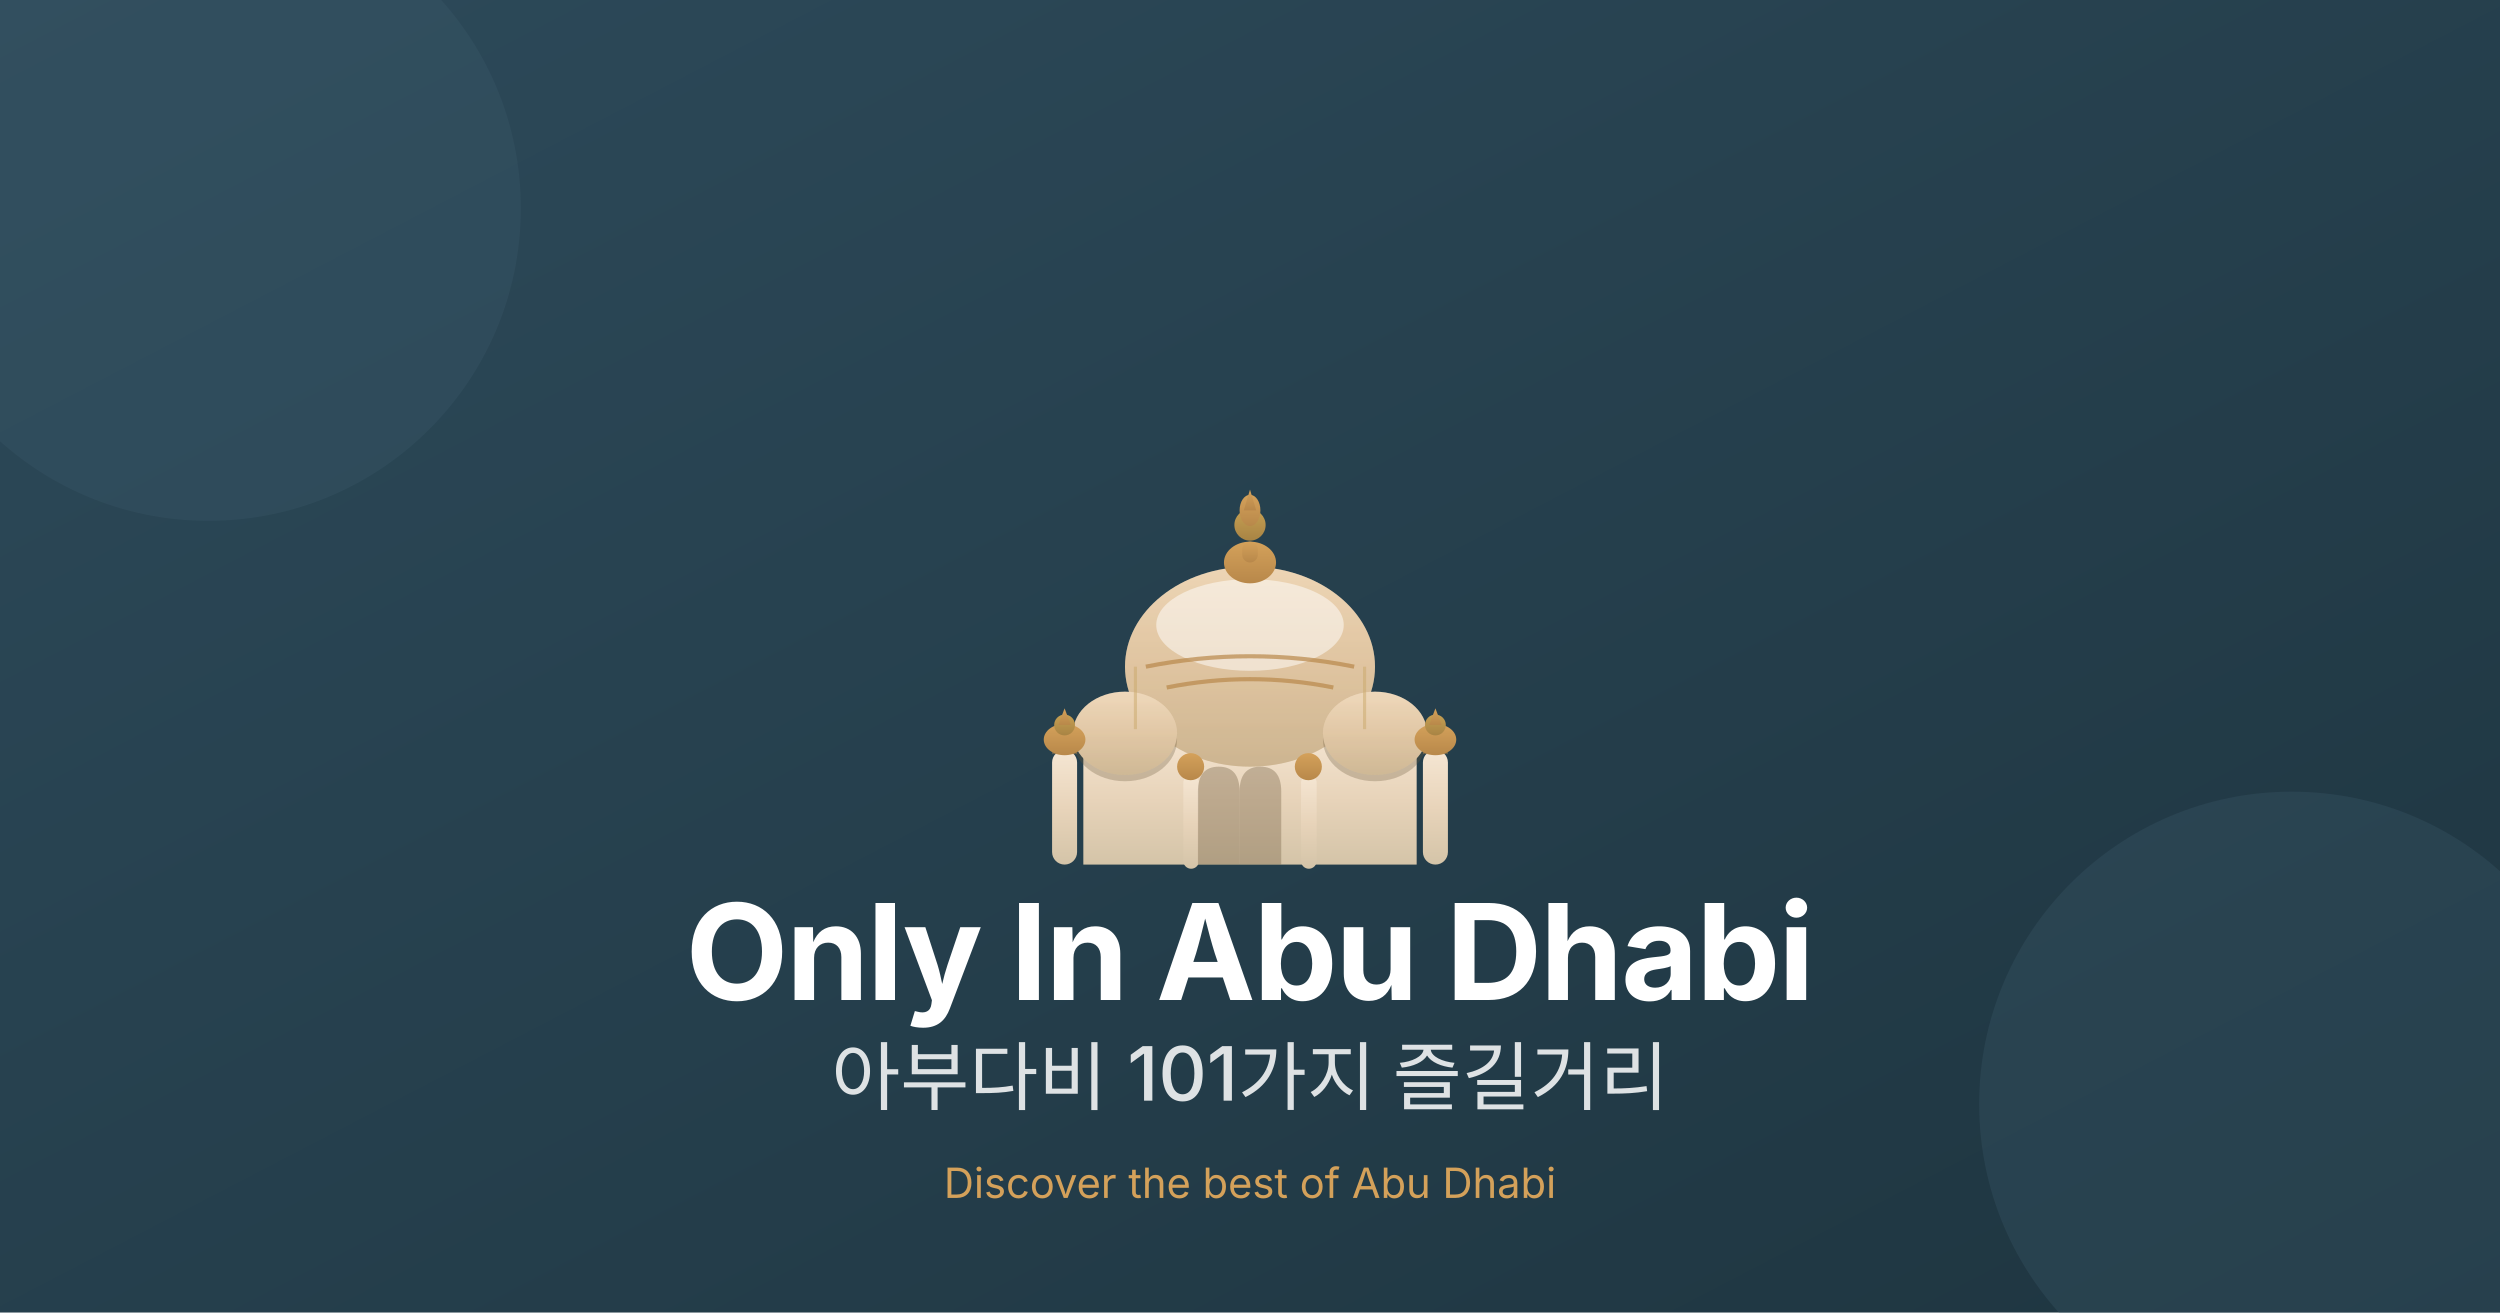
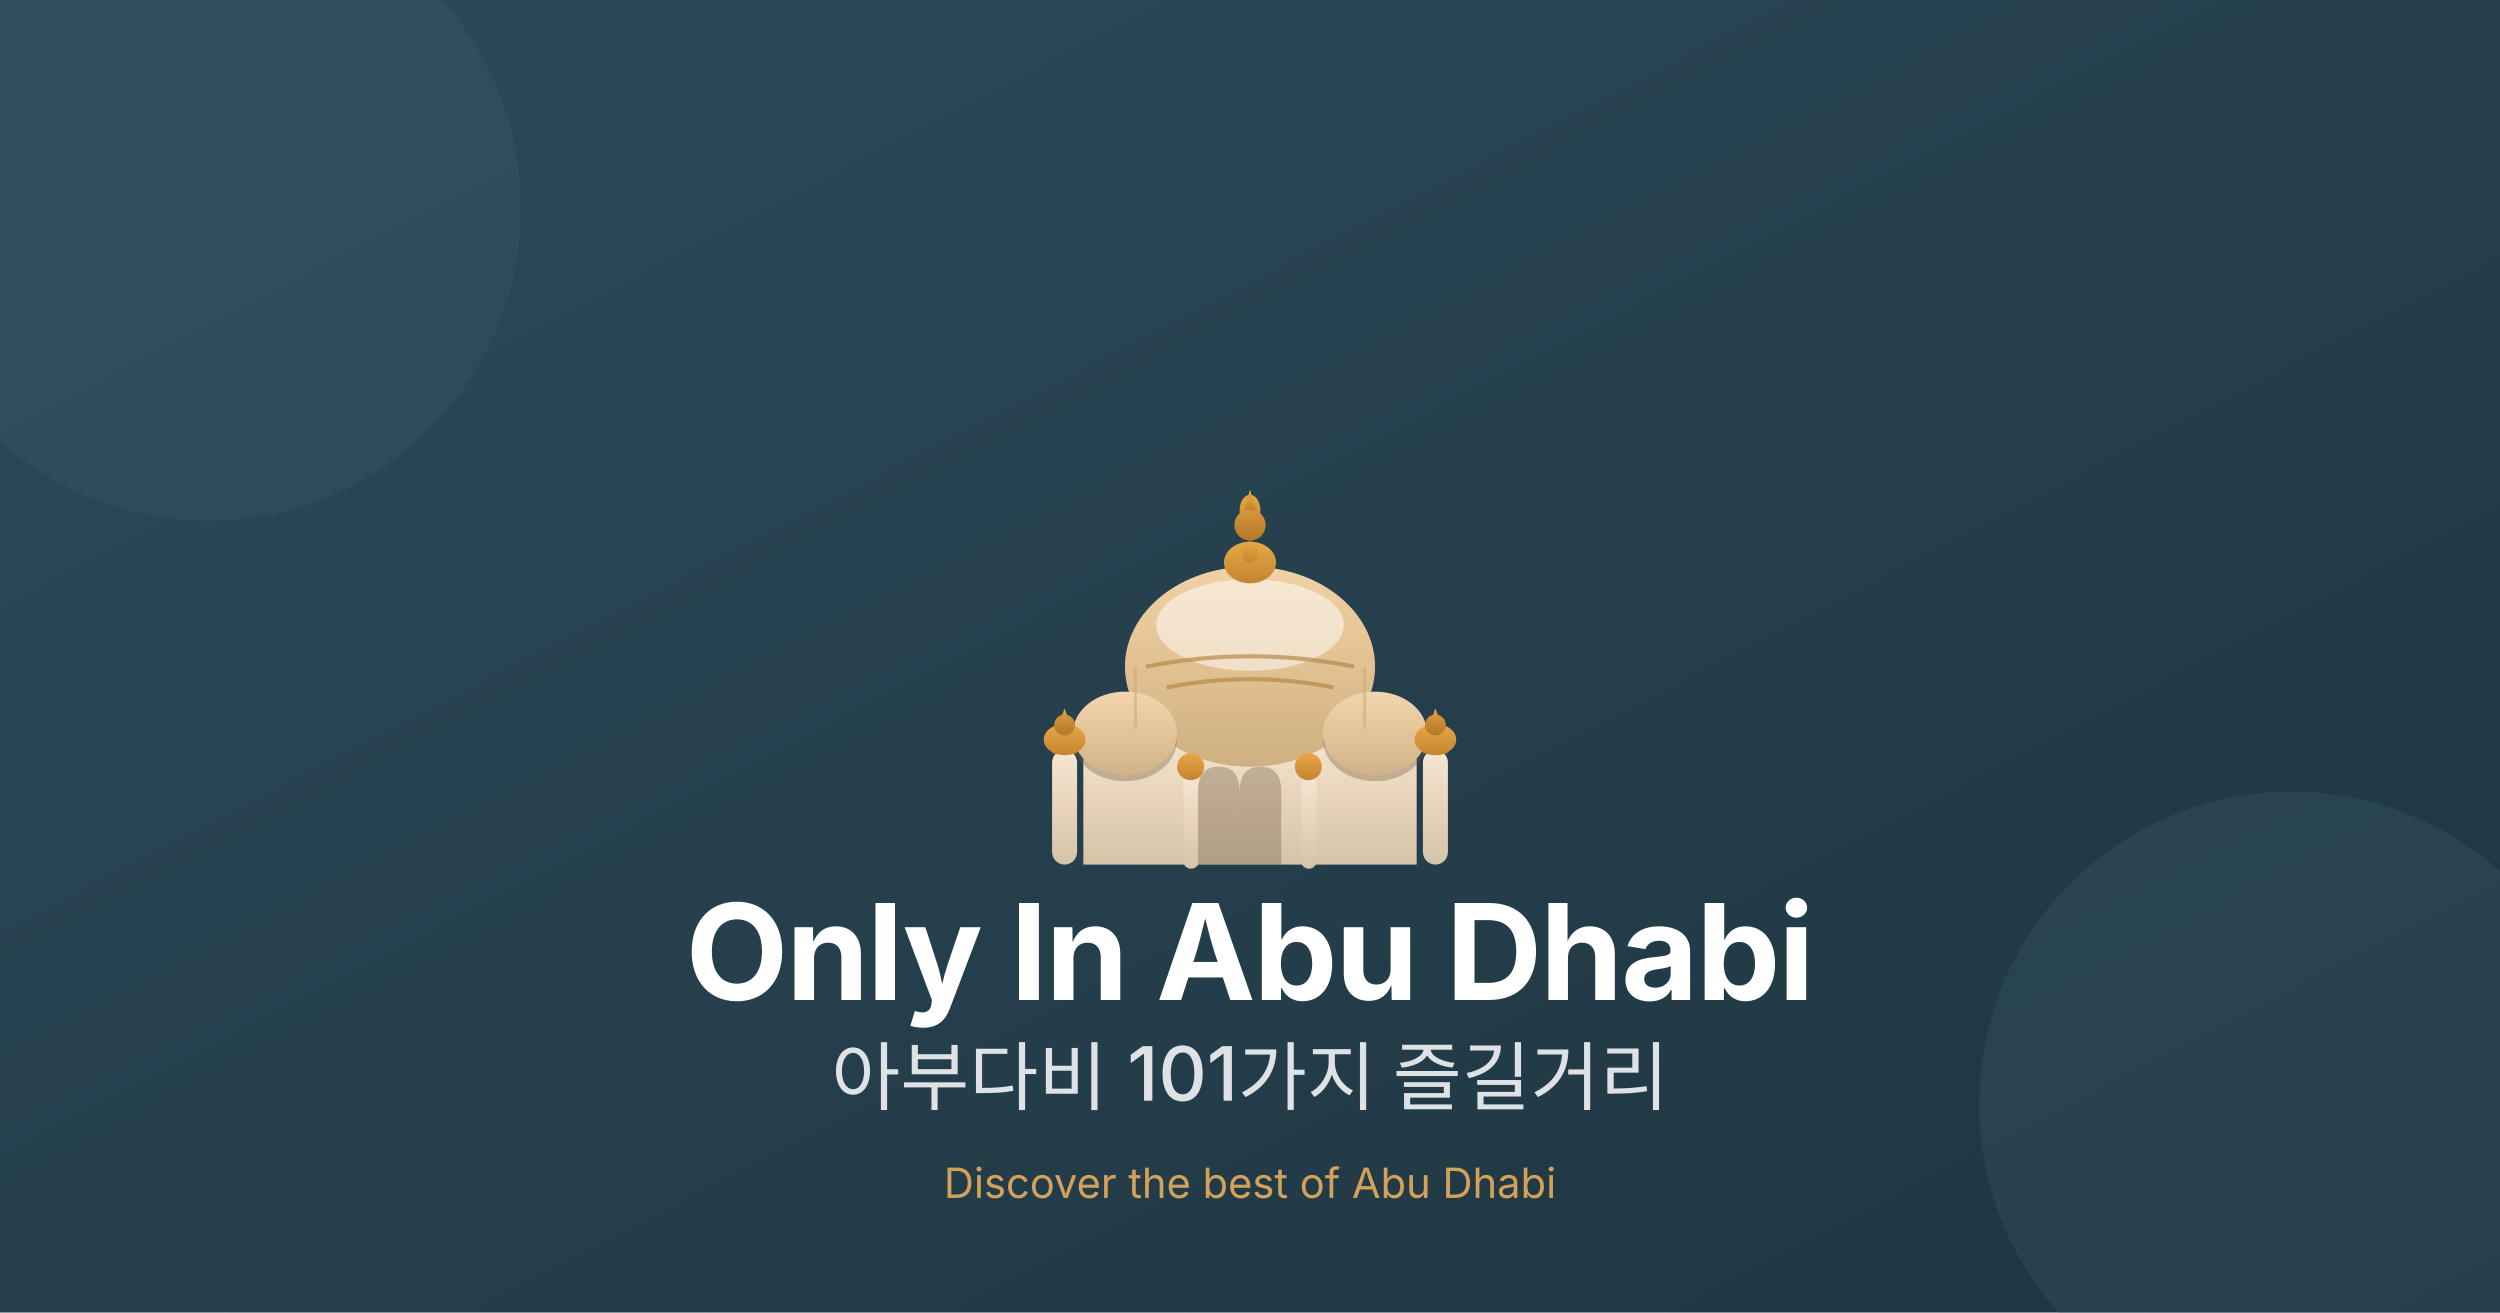
<svg xmlns="http://www.w3.org/2000/svg" viewBox="0 0 1200 630" width="1200" height="630">
  <defs>
    <linearGradient id="bgGradient" x1="0%" y1="0%" x2="100%" y2="100%">
      <stop offset="0%" style="stop-color:#2d4a5a" />
      <stop offset="100%" style="stop-color:#1e3540" />
    </linearGradient>
    <linearGradient id="logoDome" x1="0%" y1="0%" x2="0%" y2="100%">
      <stop offset="0%" style="stop-color:#f5e6d3" />
      <stop offset="50%" style="stop-color:#e8d4ba" />
      <stop offset="100%" style="stop-color:#d4c4a8" />
    </linearGradient>
    <linearGradient id="logoGold" x1="0%" y1="0%" x2="0%" y2="100%">
-       <stop offset="0%" style="stop-color:#d4a15a" />
-       <stop offset="100%" style="stop-color:#b8884a" />
+       <stop offset="0%" style="stop-color:#e8a745" />
+       <stop offset="100%" style="stop-color:#c48530" />
    </linearGradient>
    <linearGradient id="logoAccent" x1="0%" y1="0%" x2="0%" y2="100%">
-       <stop offset="0%" style="stop-color:#c69f52" />
-       <stop offset="100%" style="stop-color:#a88444" />
+       <stop offset="0%" style="stop-color:#d69438" />
+       <stop offset="100%" style="stop-color:#b37828" />
    </linearGradient>
  </defs>
  <rect width="1200" height="630" fill="url(#bgGradient)" />
  <circle cx="100" cy="100" r="150" fill="#3d5a6b" opacity="0.3" />
  <circle cx="1100" cy="530" r="150" fill="#3d5a6b" opacity="0.3" />
  <g transform="translate(480, 180)">
    <rect x="40" y="170" width="160" height="65" fill="url(#logoDome)" />
    <rect x="40" y="170" width="160" height="5" fill="url(#logoGold)" opacity="0.4" />
    <ellipse cx="120" cy="140" rx="60" ry="48" fill="url(#logoDome)" />
-     <ellipse cx="120" cy="140" rx="60" ry="48" fill="url(#logoGold)" opacity="0.25" />
+     <ellipse cx="120" cy="140" rx="60" ry="48" fill="url(#logoGold)" opacity="0.32" />
    <ellipse cx="120" cy="120" rx="45" ry="22" fill="#ffffff" opacity="0.5" />
    <path d="M 70 140 Q 120 130 170 140" stroke="#b8884a" stroke-width="2" fill="none" opacity="0.7" />
    <path d="M 80 150 Q 120 142 160 150" stroke="#b8884a" stroke-width="2" fill="none" opacity="0.7" />
-     <ellipse cx="60" cy="175" rx="25" ry="20" fill="#6d5a3d" opacity="0.3" />
+     <ellipse cx="60" cy="175" rx="25" ry="20" fill="#6d5a3d" opacity="0.35" />
    <ellipse cx="60" cy="172" rx="25" ry="20" fill="url(#logoDome)" />
-     <ellipse cx="60" cy="172" rx="25" ry="20" fill="url(#logoGold)" opacity="0.2" />
-     <ellipse cx="180" cy="175" rx="25" ry="20" fill="#6d5a3d" opacity="0.3" />
+     <ellipse cx="60" cy="172" rx="25" ry="20" fill="url(#logoGold)" opacity="0.26" />
+     <ellipse cx="180" cy="175" rx="25" ry="20" fill="#6d5a3d" opacity="0.35" />
    <ellipse cx="180" cy="172" rx="25" ry="20" fill="url(#logoDome)" />
-     <ellipse cx="180" cy="172" rx="25" ry="20" fill="url(#logoGold)" opacity="0.2" />
+     <ellipse cx="180" cy="172" rx="25" ry="20" fill="url(#logoGold)" opacity="0.26" />
    <rect x="25" y="180" width="12" height="55" fill="url(#logoDome)" rx="6" />
    <rect x="25" y="180" width="12" height="2" fill="url(#logoGold)" opacity="0.4" />
    <ellipse cx="31" cy="175" rx="10" ry="7.5" fill="url(#logoGold)" />
    <circle cx="31" cy="168" r="5" fill="url(#logoAccent)" />
    <path d="M 31 160 L 34 168 L 28 168 Z" fill="url(#logoGold)" />
    <rect x="203" y="180" width="12" height="55" fill="url(#logoDome)" rx="6" />
    <rect x="203" y="180" width="12" height="2" fill="url(#logoGold)" opacity="0.4" />
    <ellipse cx="209" cy="175" rx="10" ry="7.5" fill="url(#logoGold)" />
    <circle cx="209" cy="168" r="5" fill="url(#logoAccent)" />
    <path d="M 209 160 L 212 168 L 206 168 Z" fill="url(#logoGold)" />
    <rect x="88" y="192" width="7.5" height="45" fill="url(#logoDome)" rx="3.75" />
    <circle cx="91.5" cy="188" r="6.5" fill="url(#logoGold)" />
    <rect x="144.5" y="192" width="7.5" height="45" fill="url(#logoDome)" rx="3.75" />
    <circle cx="148" cy="188" r="6.5" fill="url(#logoGold)" />
    <path d="M 95 200 Q 95 188 105 188 Q 115 188 115 200 L 115 235 L 95 235 Z" fill="#6d5a3d" opacity="0.35" />
    <path d="M 115 200 Q 115 188 125 188 Q 135 188 135 200 L 135 235 L 115 235 Z" fill="#6d5a3d" opacity="0.35" />
    <ellipse cx="120" cy="90" rx="12.5" ry="10" fill="url(#logoGold)" />
    <rect x="116.25" y="80" width="7.5" height="10" fill="url(#logoGold)" rx="3.75" />
    <circle cx="120" cy="72" r="7.5" fill="url(#logoAccent)" />
    <ellipse cx="120" cy="65" rx="5" ry="7.5" fill="url(#logoGold)" />
    <path d="M 120 55 L 123 65 L 117 65 Z" fill="url(#logoGold)" />
    <line x1="65" y1="140" x2="65" y2="170" stroke="#c9a86a" stroke-width="1.5" opacity="0.5" />
    <line x1="175" y1="140" x2="175" y2="170" stroke="#c9a86a" stroke-width="1.5" opacity="0.5" />
  </g>
  <text x="600" y="480" font-family="'Etihad Altis', 'Inter', sans-serif" font-size="64" font-weight="700" fill="#ffffff" text-anchor="middle" letter-spacing="-1">Only In Abu Dhabi</text>
  <text x="600" y="530" font-family="'Pretendard', 'Inter', sans-serif" font-size="36" font-weight="500" fill="rgba(255,255,255,0.85)" text-anchor="middle">아부다비 101가지 즐길거리</text>
  <text x="600" y="575" font-family="'Inter', sans-serif" font-size="20" font-weight="400" fill="#d4a15a" text-anchor="middle">Discover the best of Abu Dhabi</text>
</svg>
